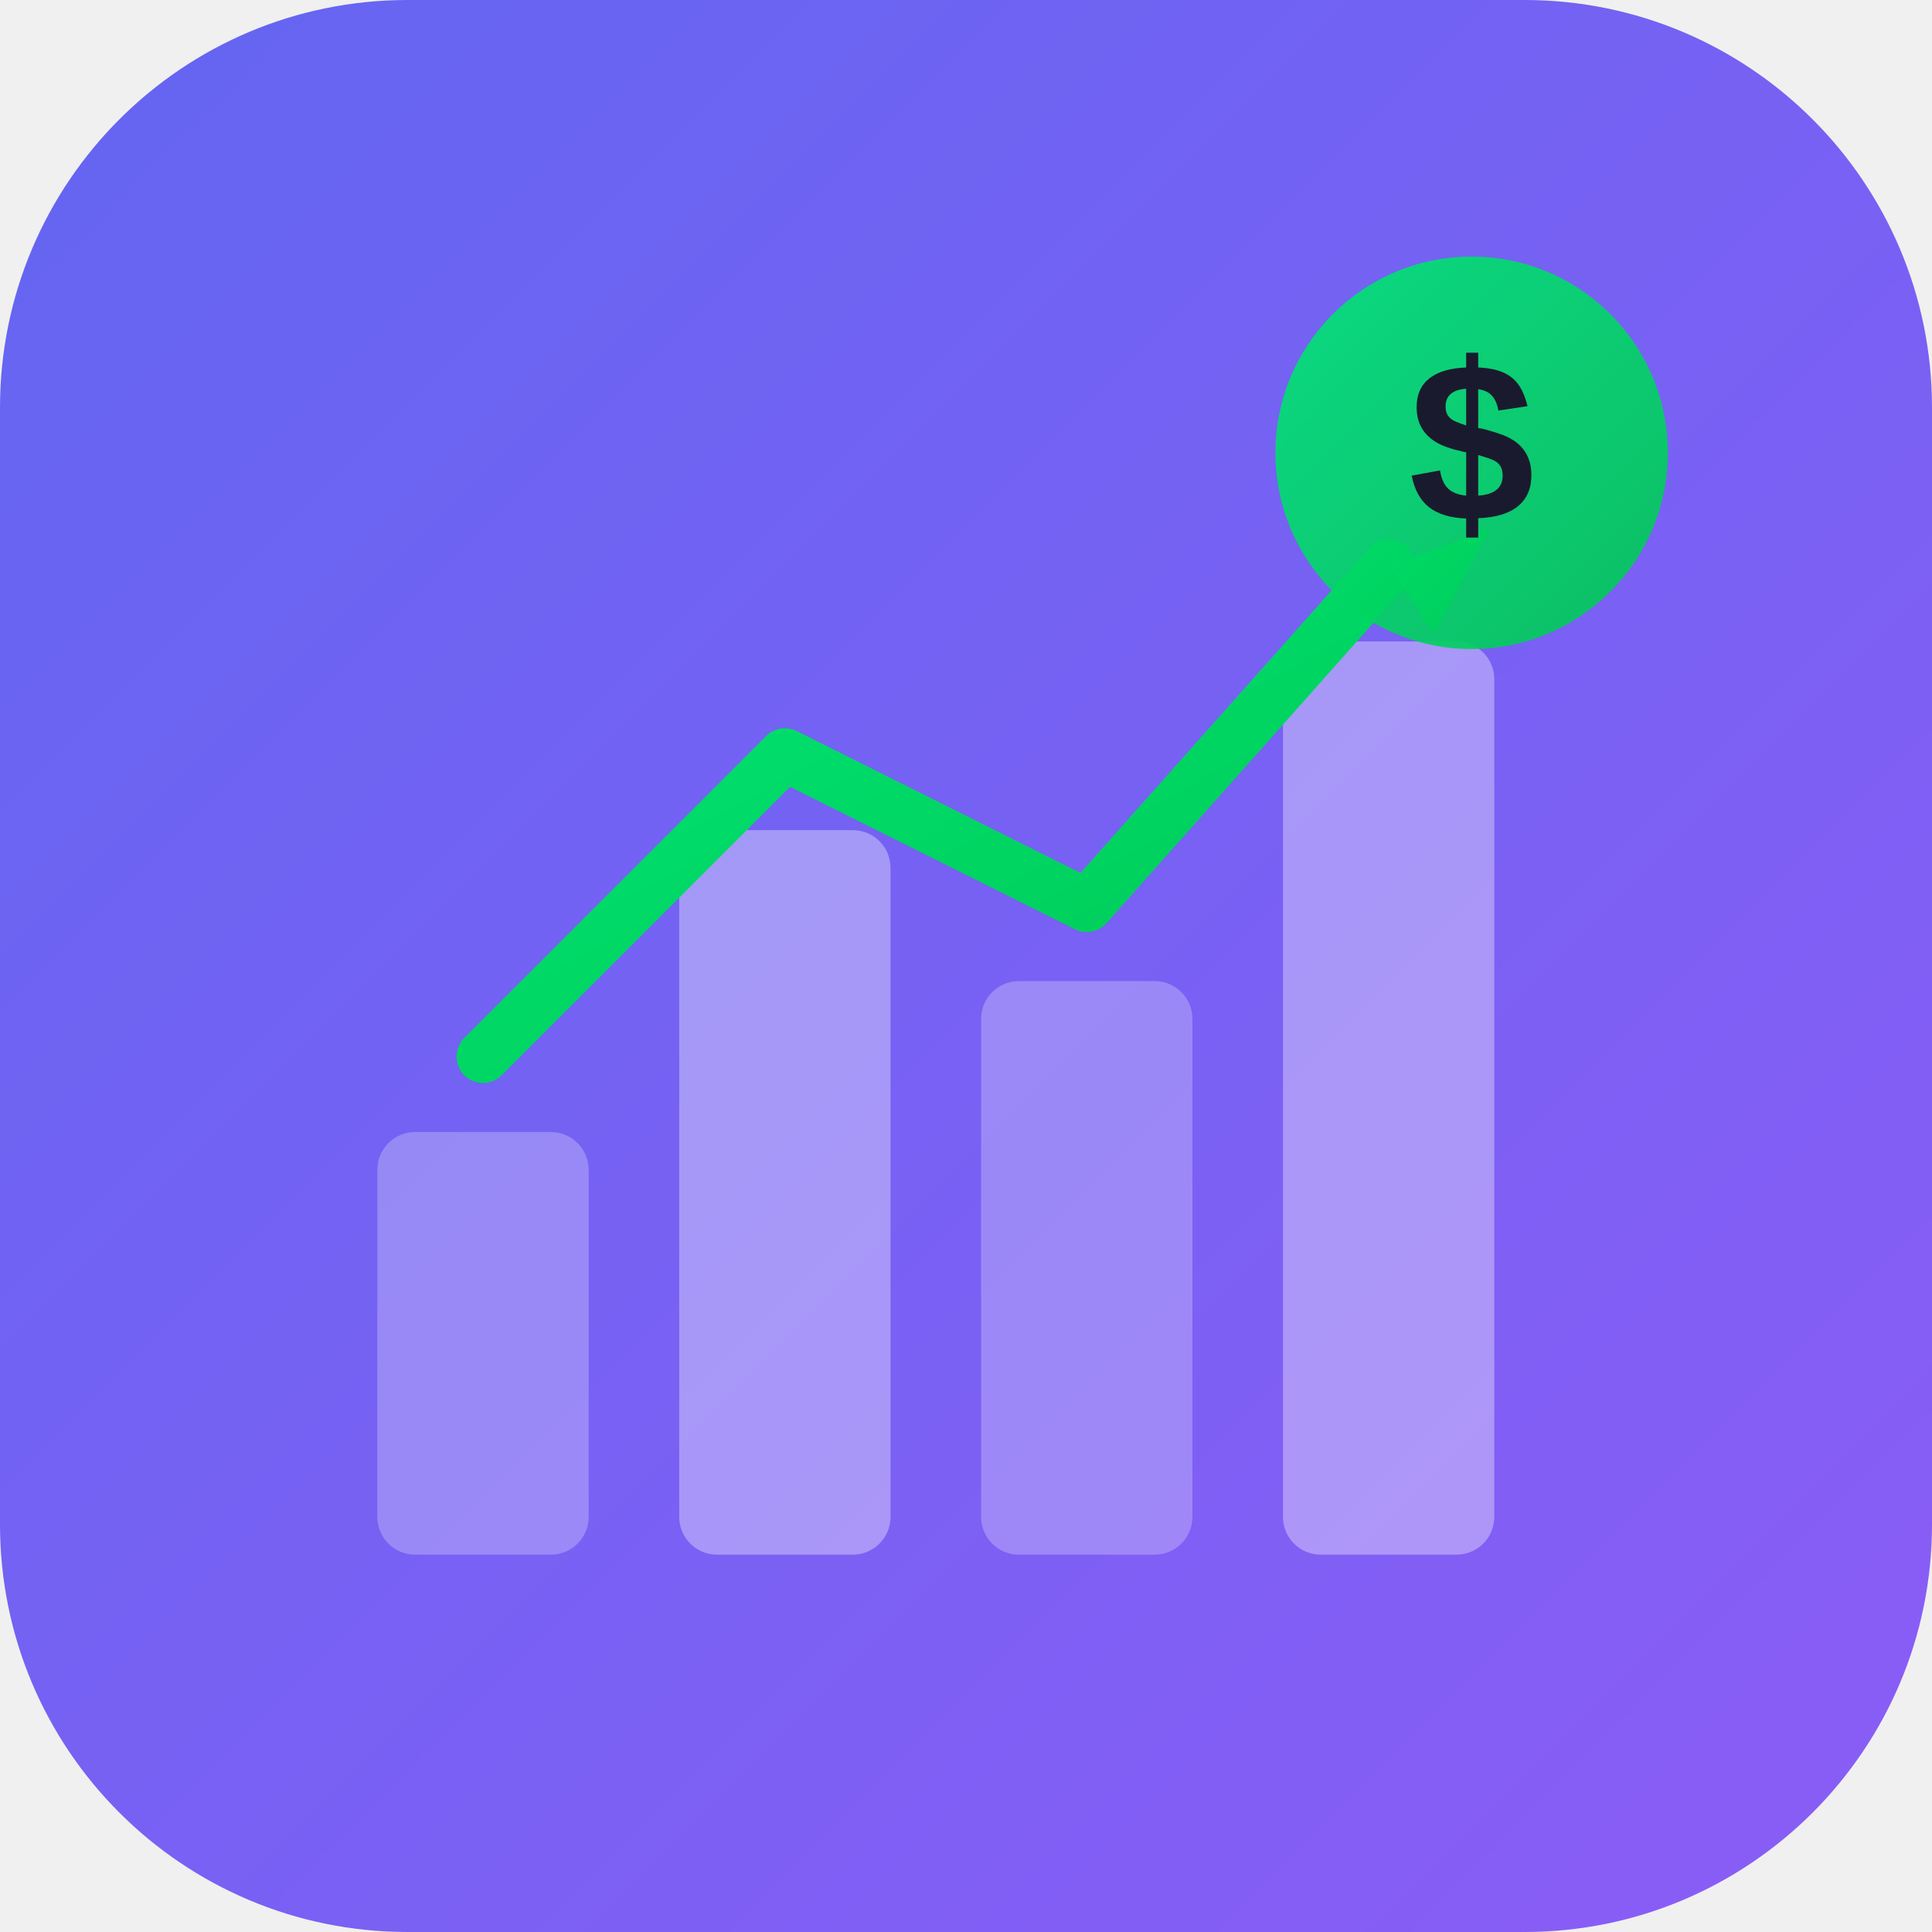
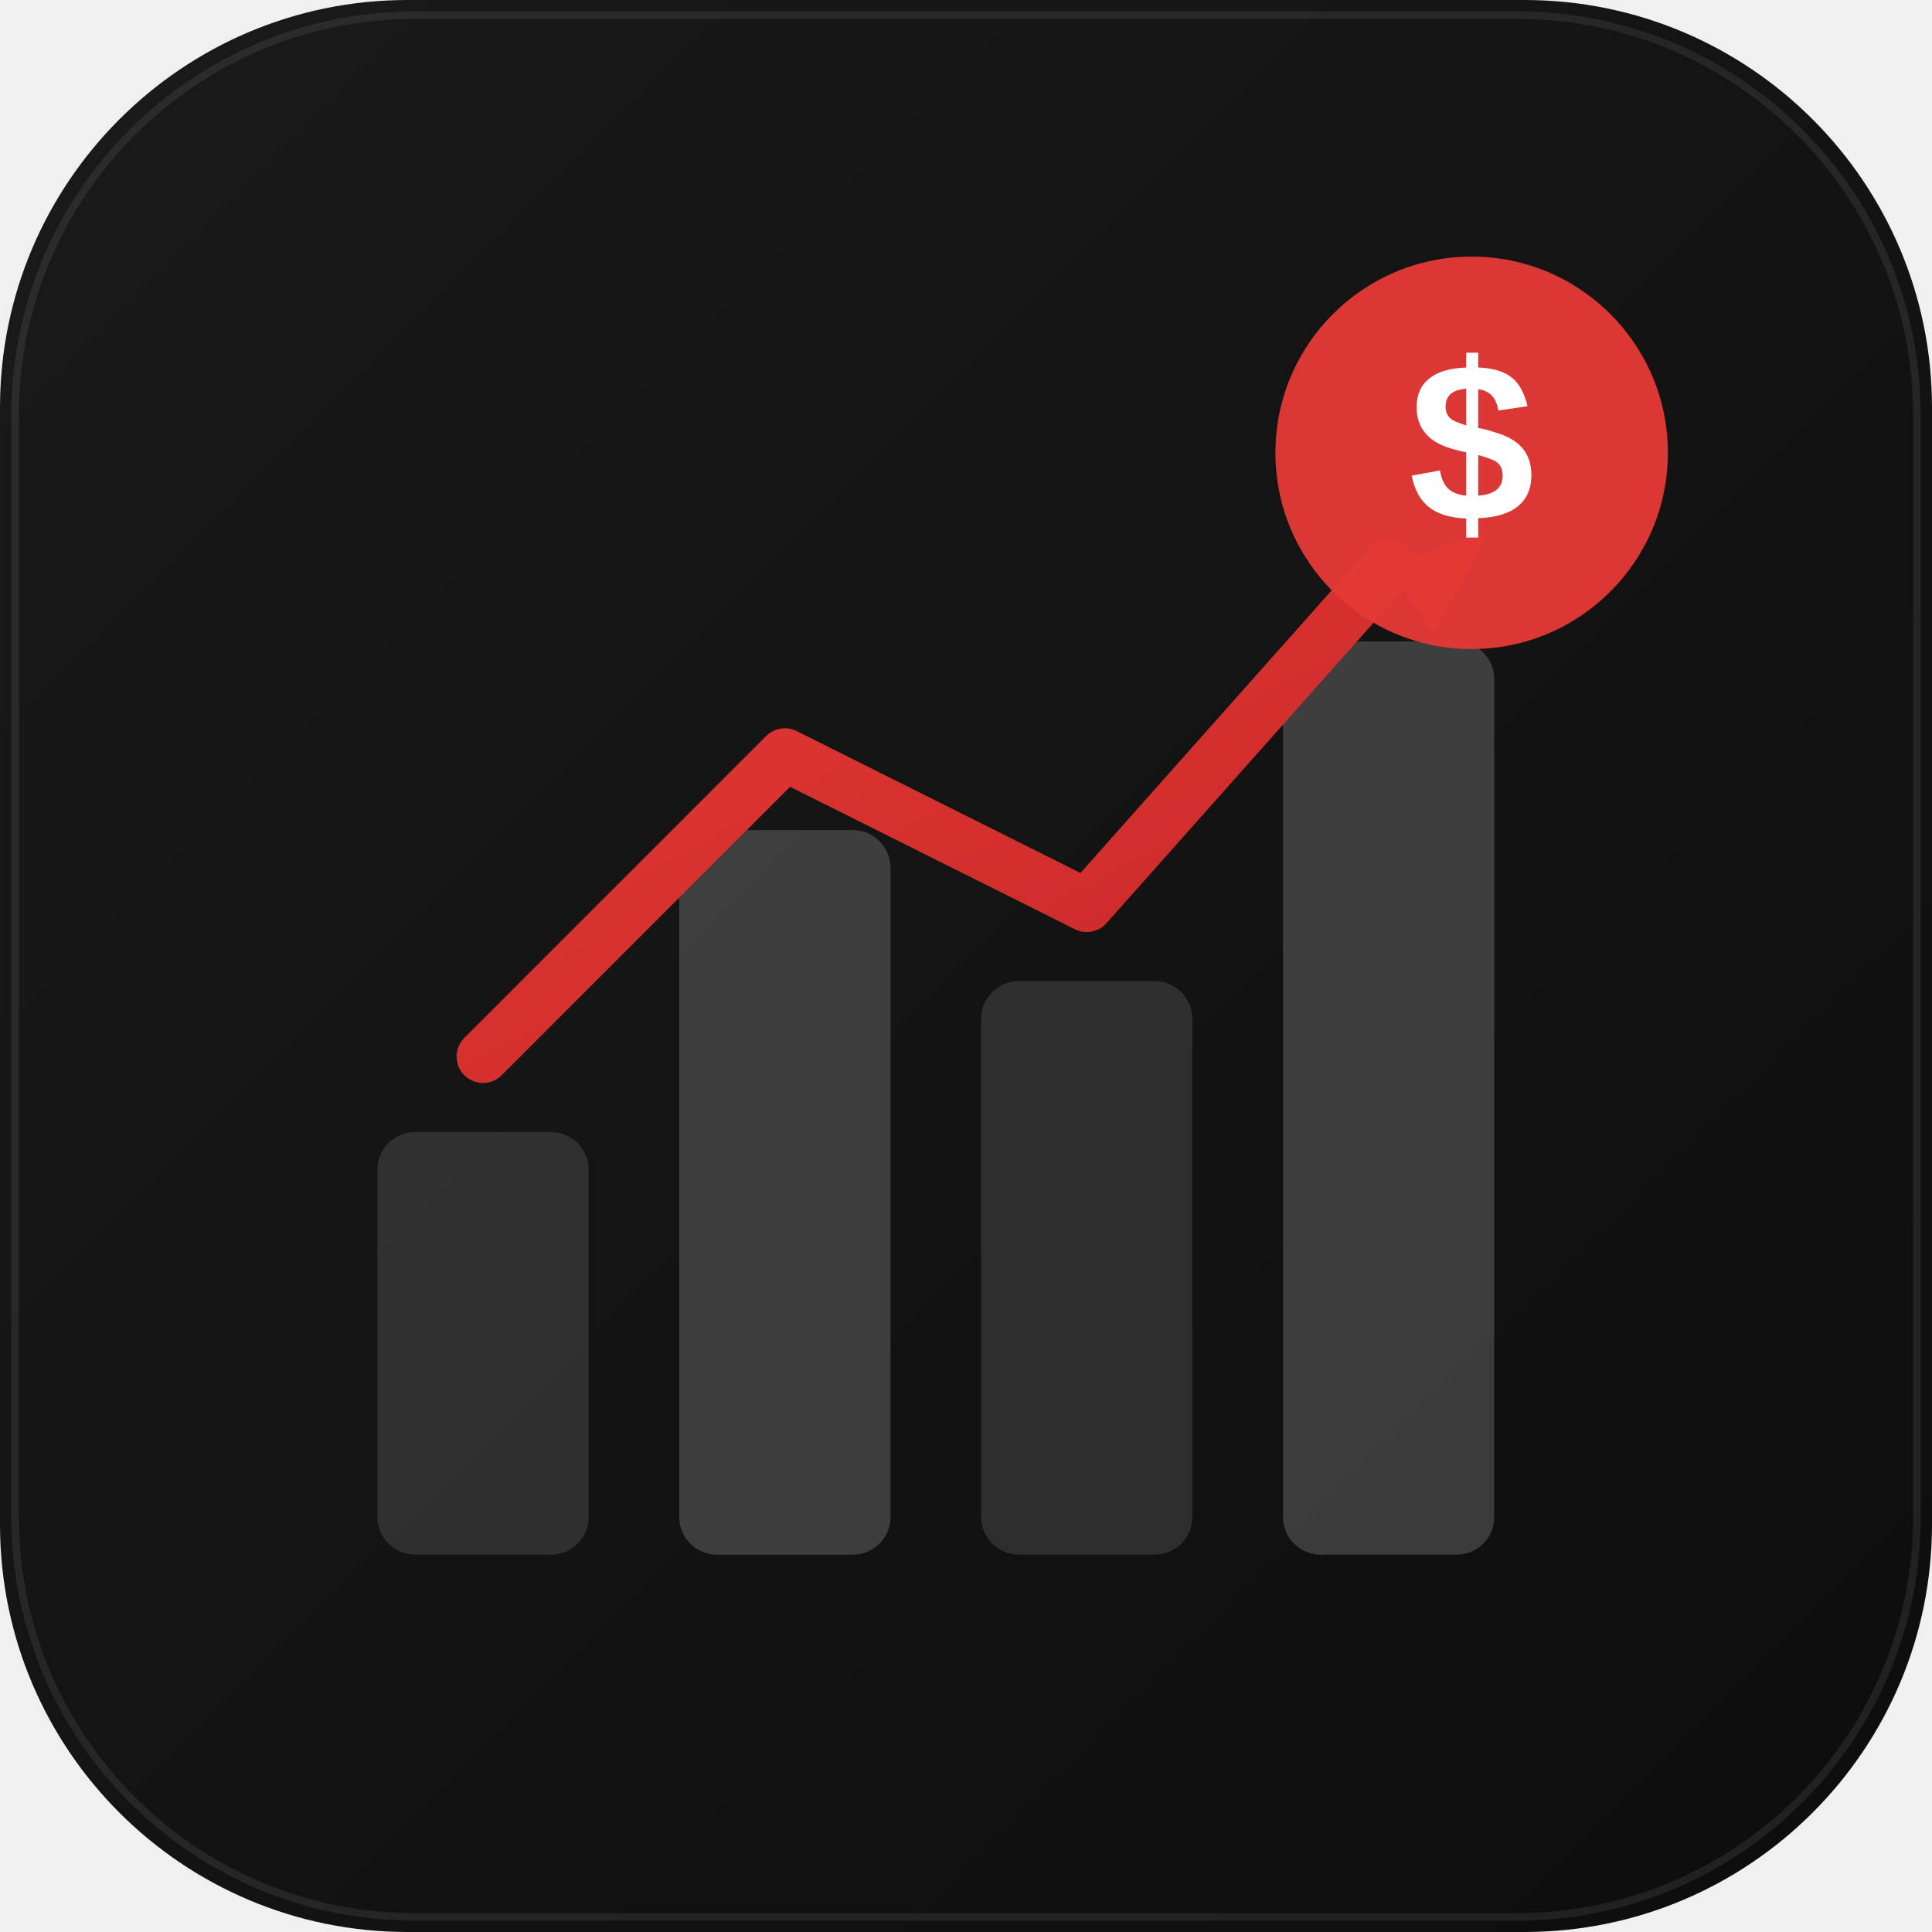
<svg xmlns="http://www.w3.org/2000/svg" viewBox="0 0 512 512">
  <defs>
    <linearGradient id="bg" x1="0%" y1="0%" x2="100%" y2="100%">
-       <stop offset="0%" stop-color="#6366f1" />
-       <stop offset="100%" stop-color="#8b5cf6" />
+       <stop offset="0%" stop-color="#1a1a1a" />
+       <stop offset="100%" stop-color="#0d0d0d" />
    </linearGradient>
    <linearGradient id="accent" x1="0%" y1="0%" x2="100%" y2="100%">
-       <stop offset="0%" stop-color="#00e676" />
-       <stop offset="100%" stop-color="#00c853" />
+       <stop offset="0%" stop-color="#e53935" />
+       <stop offset="100%" stop-color="#c62828" />
    </linearGradient>
  </defs>
  <rect width="512" height="512" rx="108" fill="url(#bg)" />
-   <rect x="100" y="300" width="56" height="112" rx="10" fill="rgba(255,255,255,0.25)" />
-   <rect x="180" y="220" width="56" height="192" rx="10" fill="rgba(255,255,255,0.35)" />
-   <rect x="260" y="260" width="56" height="152" rx="10" fill="rgba(255,255,255,0.25)" />
-   <rect x="340" y="170" width="56" height="242" rx="10" fill="rgba(255,255,255,0.35)" />
+   <rect x="4" y="4" width="504" height="504" rx="106" fill="none" stroke="rgba(255,255,255,0.08)" stroke-width="2" />
+   <rect x="100" y="300" width="56" height="112" rx="10" fill="rgba(255,255,255,0.12)" />
+   <rect x="180" y="220" width="56" height="192" rx="10" fill="rgba(255,255,255,0.18)" />
+   <rect x="260" y="260" width="56" height="152" rx="10" fill="rgba(255,255,255,0.12)" />
+   <rect x="340" y="170" width="56" height="242" rx="10" fill="rgba(255,255,255,0.18)" />
  <polyline points="128,280 208,200 288,240 368,150" fill="none" stroke="url(#accent)" stroke-width="14" stroke-linecap="round" stroke-linejoin="round" />
  <polygon points="368,150 395,140 380,168" fill="url(#accent)" />
-   <circle cx="390" cy="120" r="52" fill="url(#accent)" opacity="0.9" />
-   <text x="390" y="138" text-anchor="middle" font-family="Arial,sans-serif" font-size="60" font-weight="bold" fill="#1a1a2e">$</text>
+   <circle cx="390" cy="120" r="52" fill="#e53935" opacity="0.95" />
+   <text x="390" y="138" text-anchor="middle" font-family="Arial,sans-serif" font-size="60" font-weight="bold" fill="#fff">$</text>
</svg>
